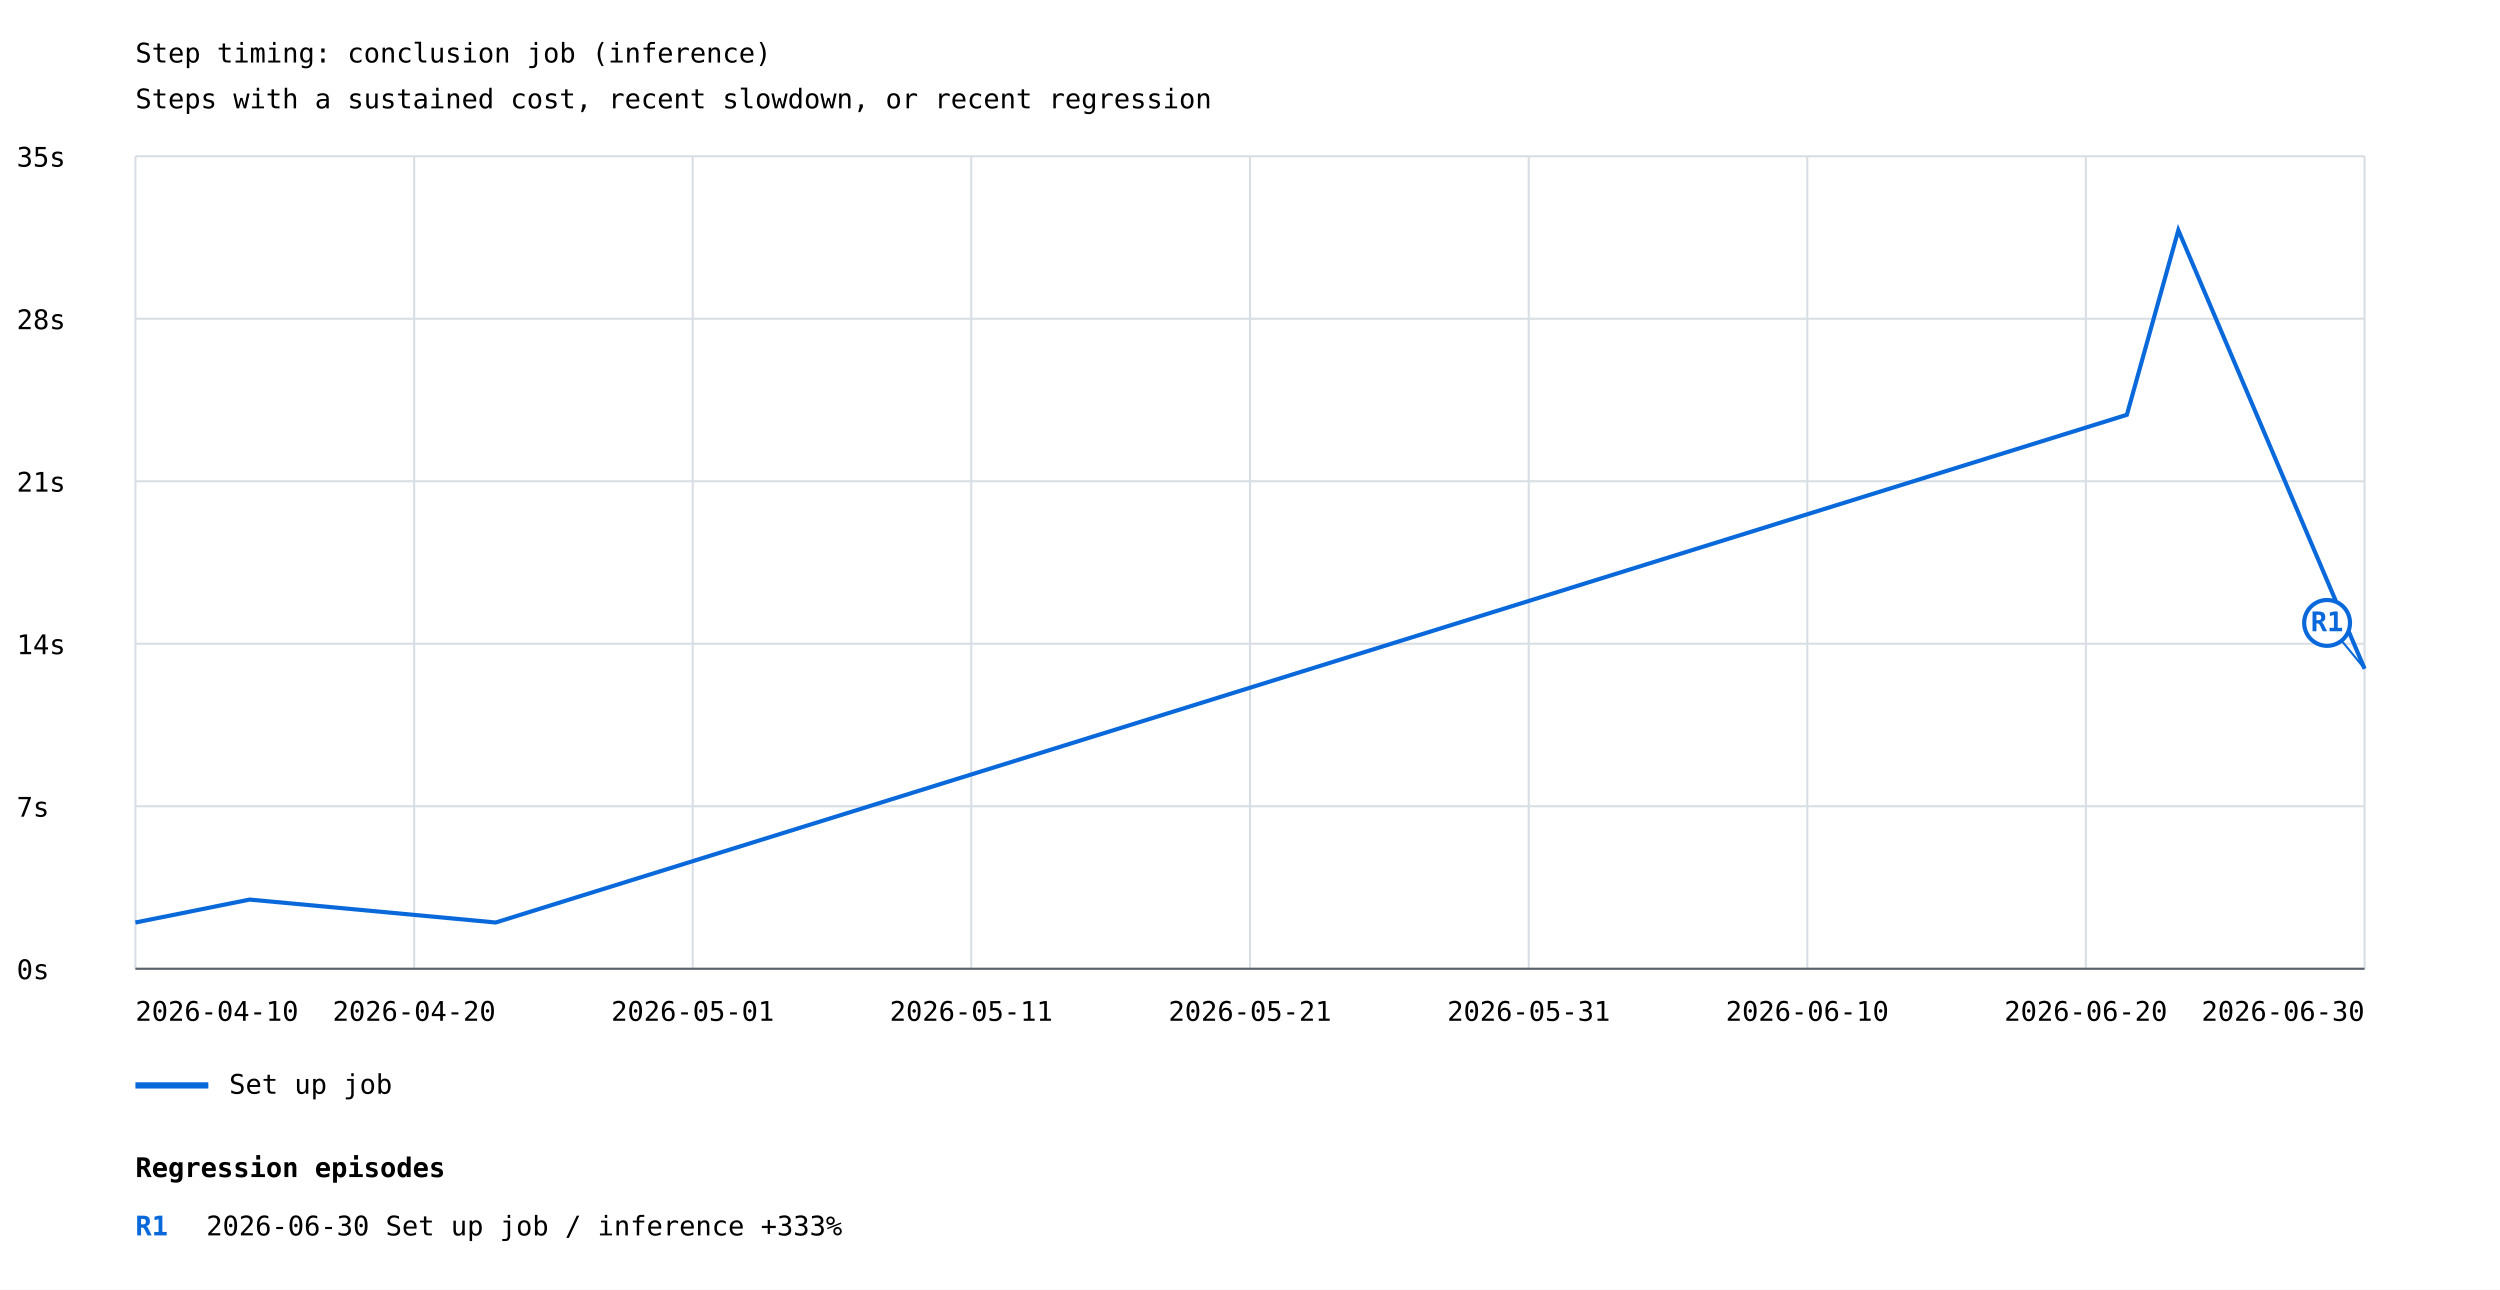
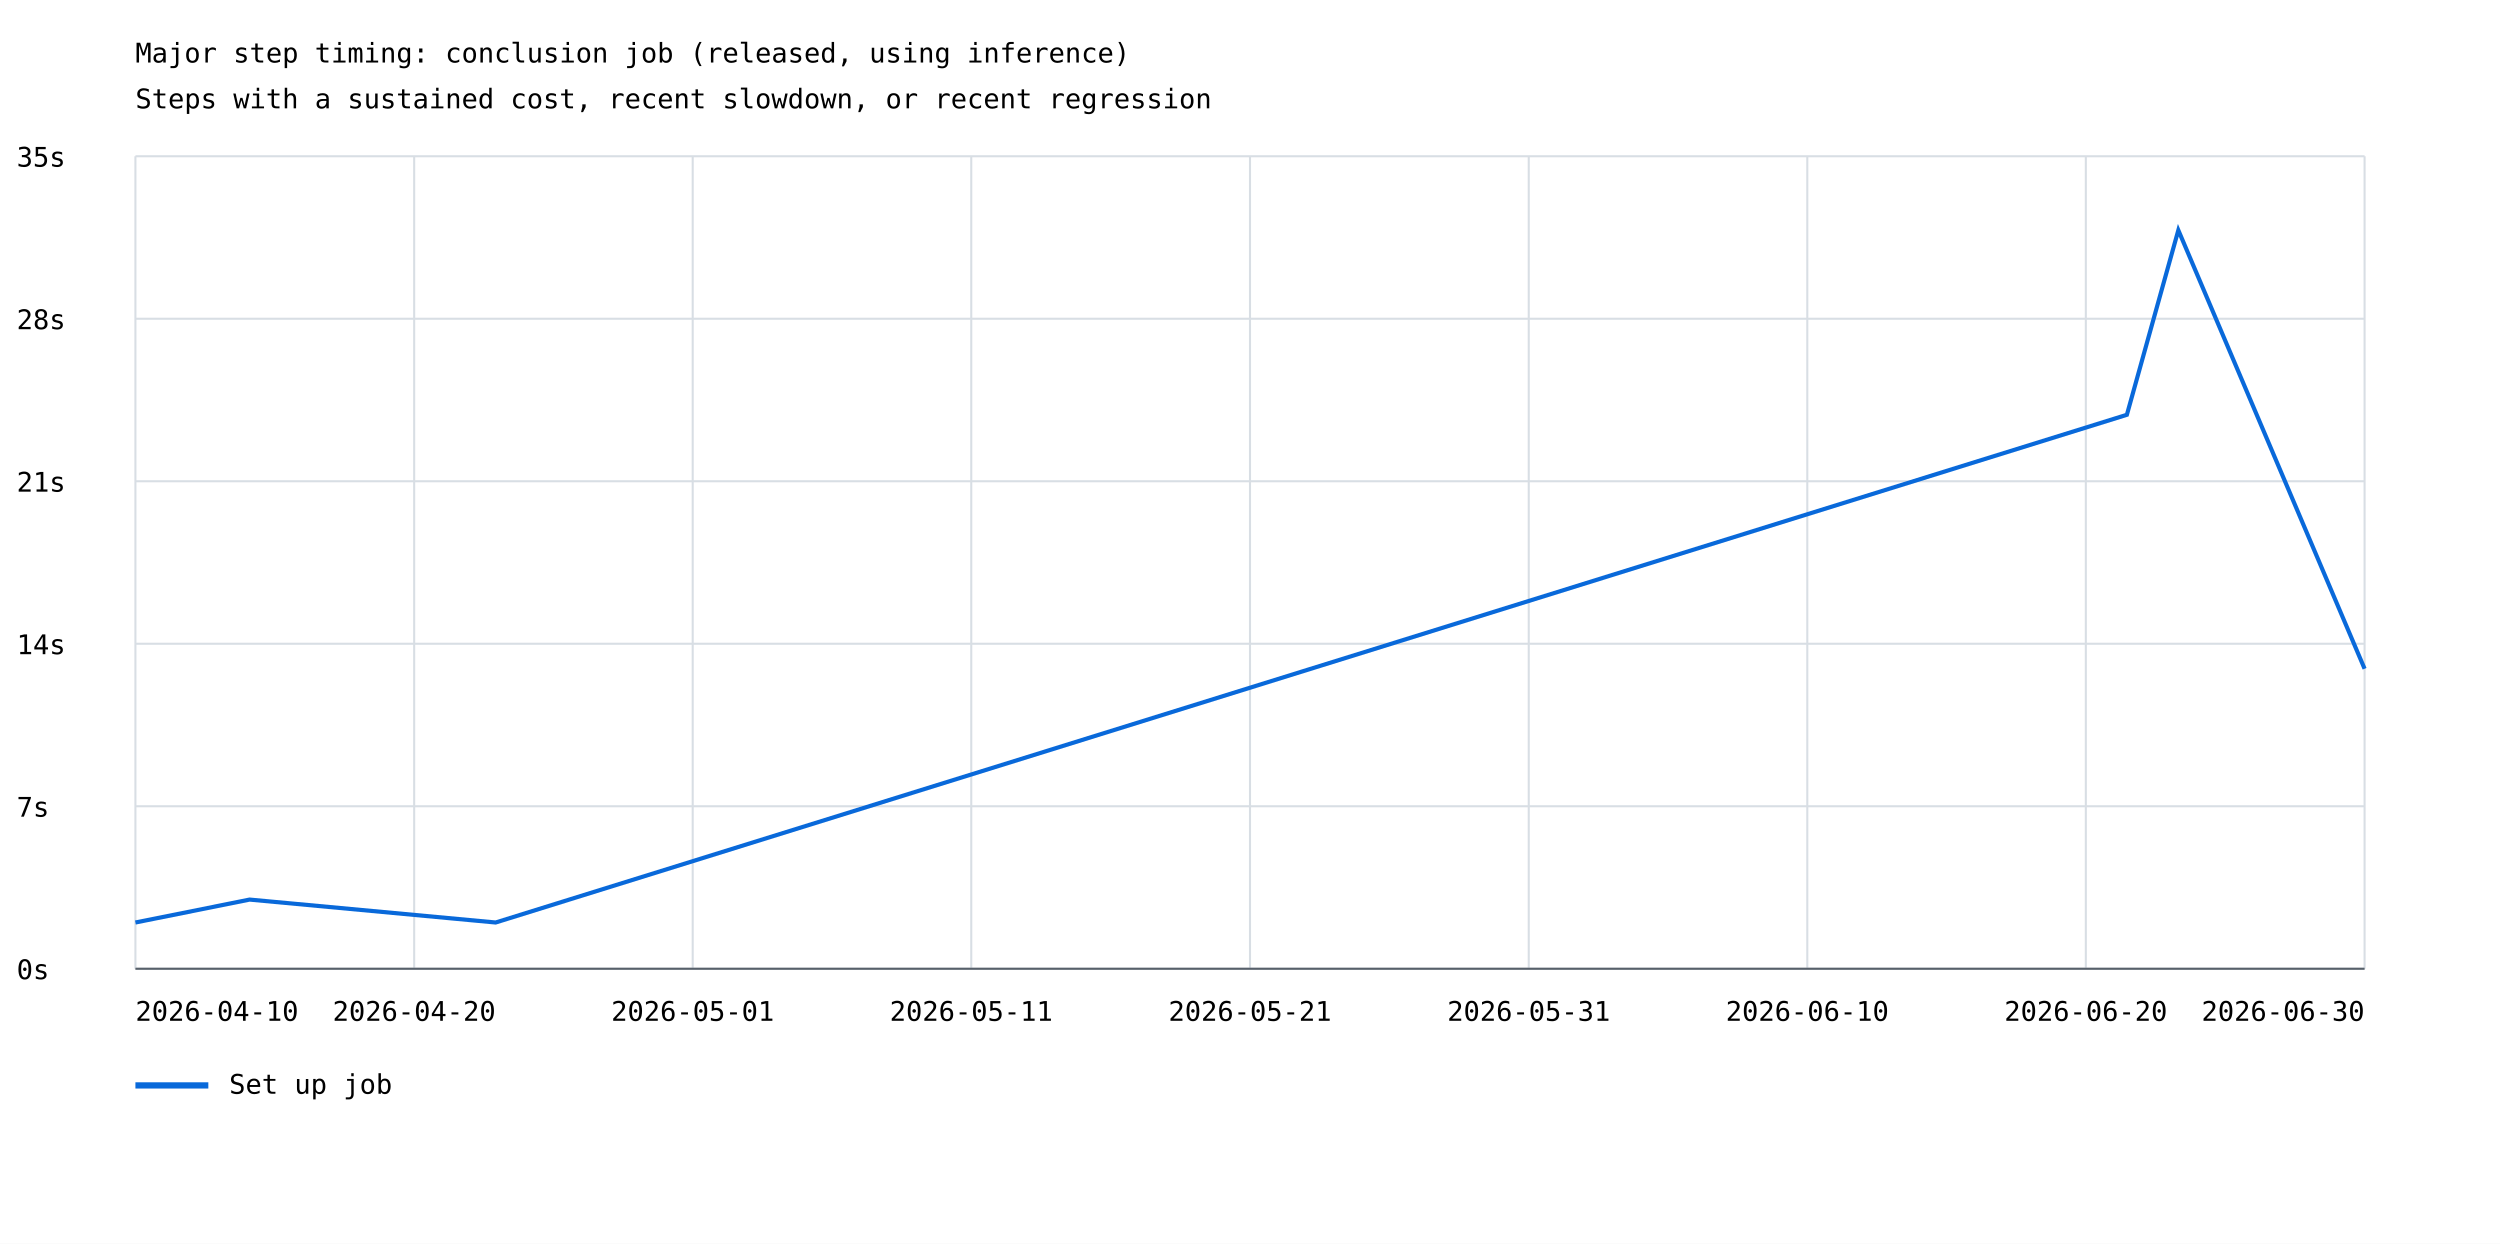
- <svg xmlns="http://www.w3.org/2000/svg" width="1200" height="619" viewBox="0 0 1200 619">
+ <svg xmlns="http://www.w3.org/2000/svg" width="1200" height="597" viewBox="0 0 1200 597">
  <rect width="100%" height="100%" fill="white" />
  <style>text{font-family:ui-monospace,monospace;font-size:13px}.axis{stroke:#57606a;stroke-width:1}.grid{stroke:#d8dee4;stroke-width:1}</style>
-   <text x="65" y="30" font-size="20">Step timing: conclusion job (inference)</text>
+   <text x="65" y="30" font-size="20">Major step timing: conclusion job (released, using inference)</text>
  <text x="65" y="52">Steps with a sustained cost, recent slowdown, or recent regression</text>
  <line class="grid" x1="65" y1="465.0" x2="1135" y2="465.0" />
  <text x="8" y="470.0">0s</text>
  <line class="grid" x1="65" y1="387.0" x2="1135" y2="387.0" />
  <text x="8" y="392.0">7s</text>
  <line class="grid" x1="65" y1="309.0" x2="1135" y2="309.0" />
  <text x="8" y="314.0">14s</text>
  <line class="grid" x1="65" y1="231.0" x2="1135" y2="231.0" />
  <text x="8" y="236.0">21s</text>
  <line class="grid" x1="65" y1="153.0" x2="1135" y2="153.0" />
  <text x="8" y="158.0">28s</text>
  <line class="grid" x1="65" y1="75.0" x2="1135" y2="75.0" />
  <text x="8" y="80.0">35s</text>
  <line class="grid" x1="65.0" y1="75" x2="65.0" y2="465" />
  <line class="grid" x1="198.8" y1="75" x2="198.8" y2="465" />
  <line class="grid" x1="332.5" y1="75" x2="332.5" y2="465" />
  <line class="grid" x1="466.2" y1="75" x2="466.2" y2="465" />
  <line class="grid" x1="600.0" y1="75" x2="600.0" y2="465" />
  <line class="grid" x1="733.8" y1="75" x2="733.8" y2="465" />
  <line class="grid" x1="867.5" y1="75" x2="867.5" y2="465" />
  <line class="grid" x1="1001.2" y1="75" x2="1001.2" y2="465" />
  <line class="grid" x1="1135.0" y1="75" x2="1135.0" y2="465" />
  <polyline points="65.0,442.8 119.8,431.8 237.9,442.8 1020.9,199.1 1045.6,110.5 1135.0,321.0" fill="none" stroke="#0969da" stroke-width="2" />
-   <line x1="1135.0" y1="321.0" x2="1117.0" y2="299.0" stroke="#0969da" stroke-width="1" />
-   <circle cx="1117.0" cy="299.0" r="11" fill="white" stroke="#0969da" stroke-width="2" />
-   <text x="1117.0" y="303.0" fill="#0969da" font-size="10" font-weight="bold" text-anchor="middle">R1</text>
  <line x1="65" y1="521" x2="100" y2="521" stroke="#0969da" stroke-width="3" />
  <text x="110" y="525">Set up job</text>
  <text x="65.0" y="490" text-anchor="start">2026-04-10</text>
  <text x="198.8" y="490" text-anchor="middle">2026-04-20</text>
  <text x="332.5" y="490" text-anchor="middle">2026-05-01</text>
  <text x="466.2" y="490" text-anchor="middle">2026-05-11</text>
  <text x="600.0" y="490" text-anchor="middle">2026-05-21</text>
  <text x="733.8" y="490" text-anchor="middle">2026-05-31</text>
  <text x="867.5" y="490" text-anchor="middle">2026-06-10</text>
  <text x="1001.2" y="490" text-anchor="middle">2026-06-20</text>
  <text x="1135.0" y="490" text-anchor="end">2026-06-30</text>
  <line class="axis" x1="65" y1="465" x2="1135" y2="465" />
-   <text x="65" y="565" font-size="16" font-weight="bold">Regression episodes</text>
-   <text x="65" y="593" fill="#0969da" font-weight="bold">R1</text>
-   <text x="99" y="593">2026-06-30  Set up job / inference  +333%</text>
</svg>
